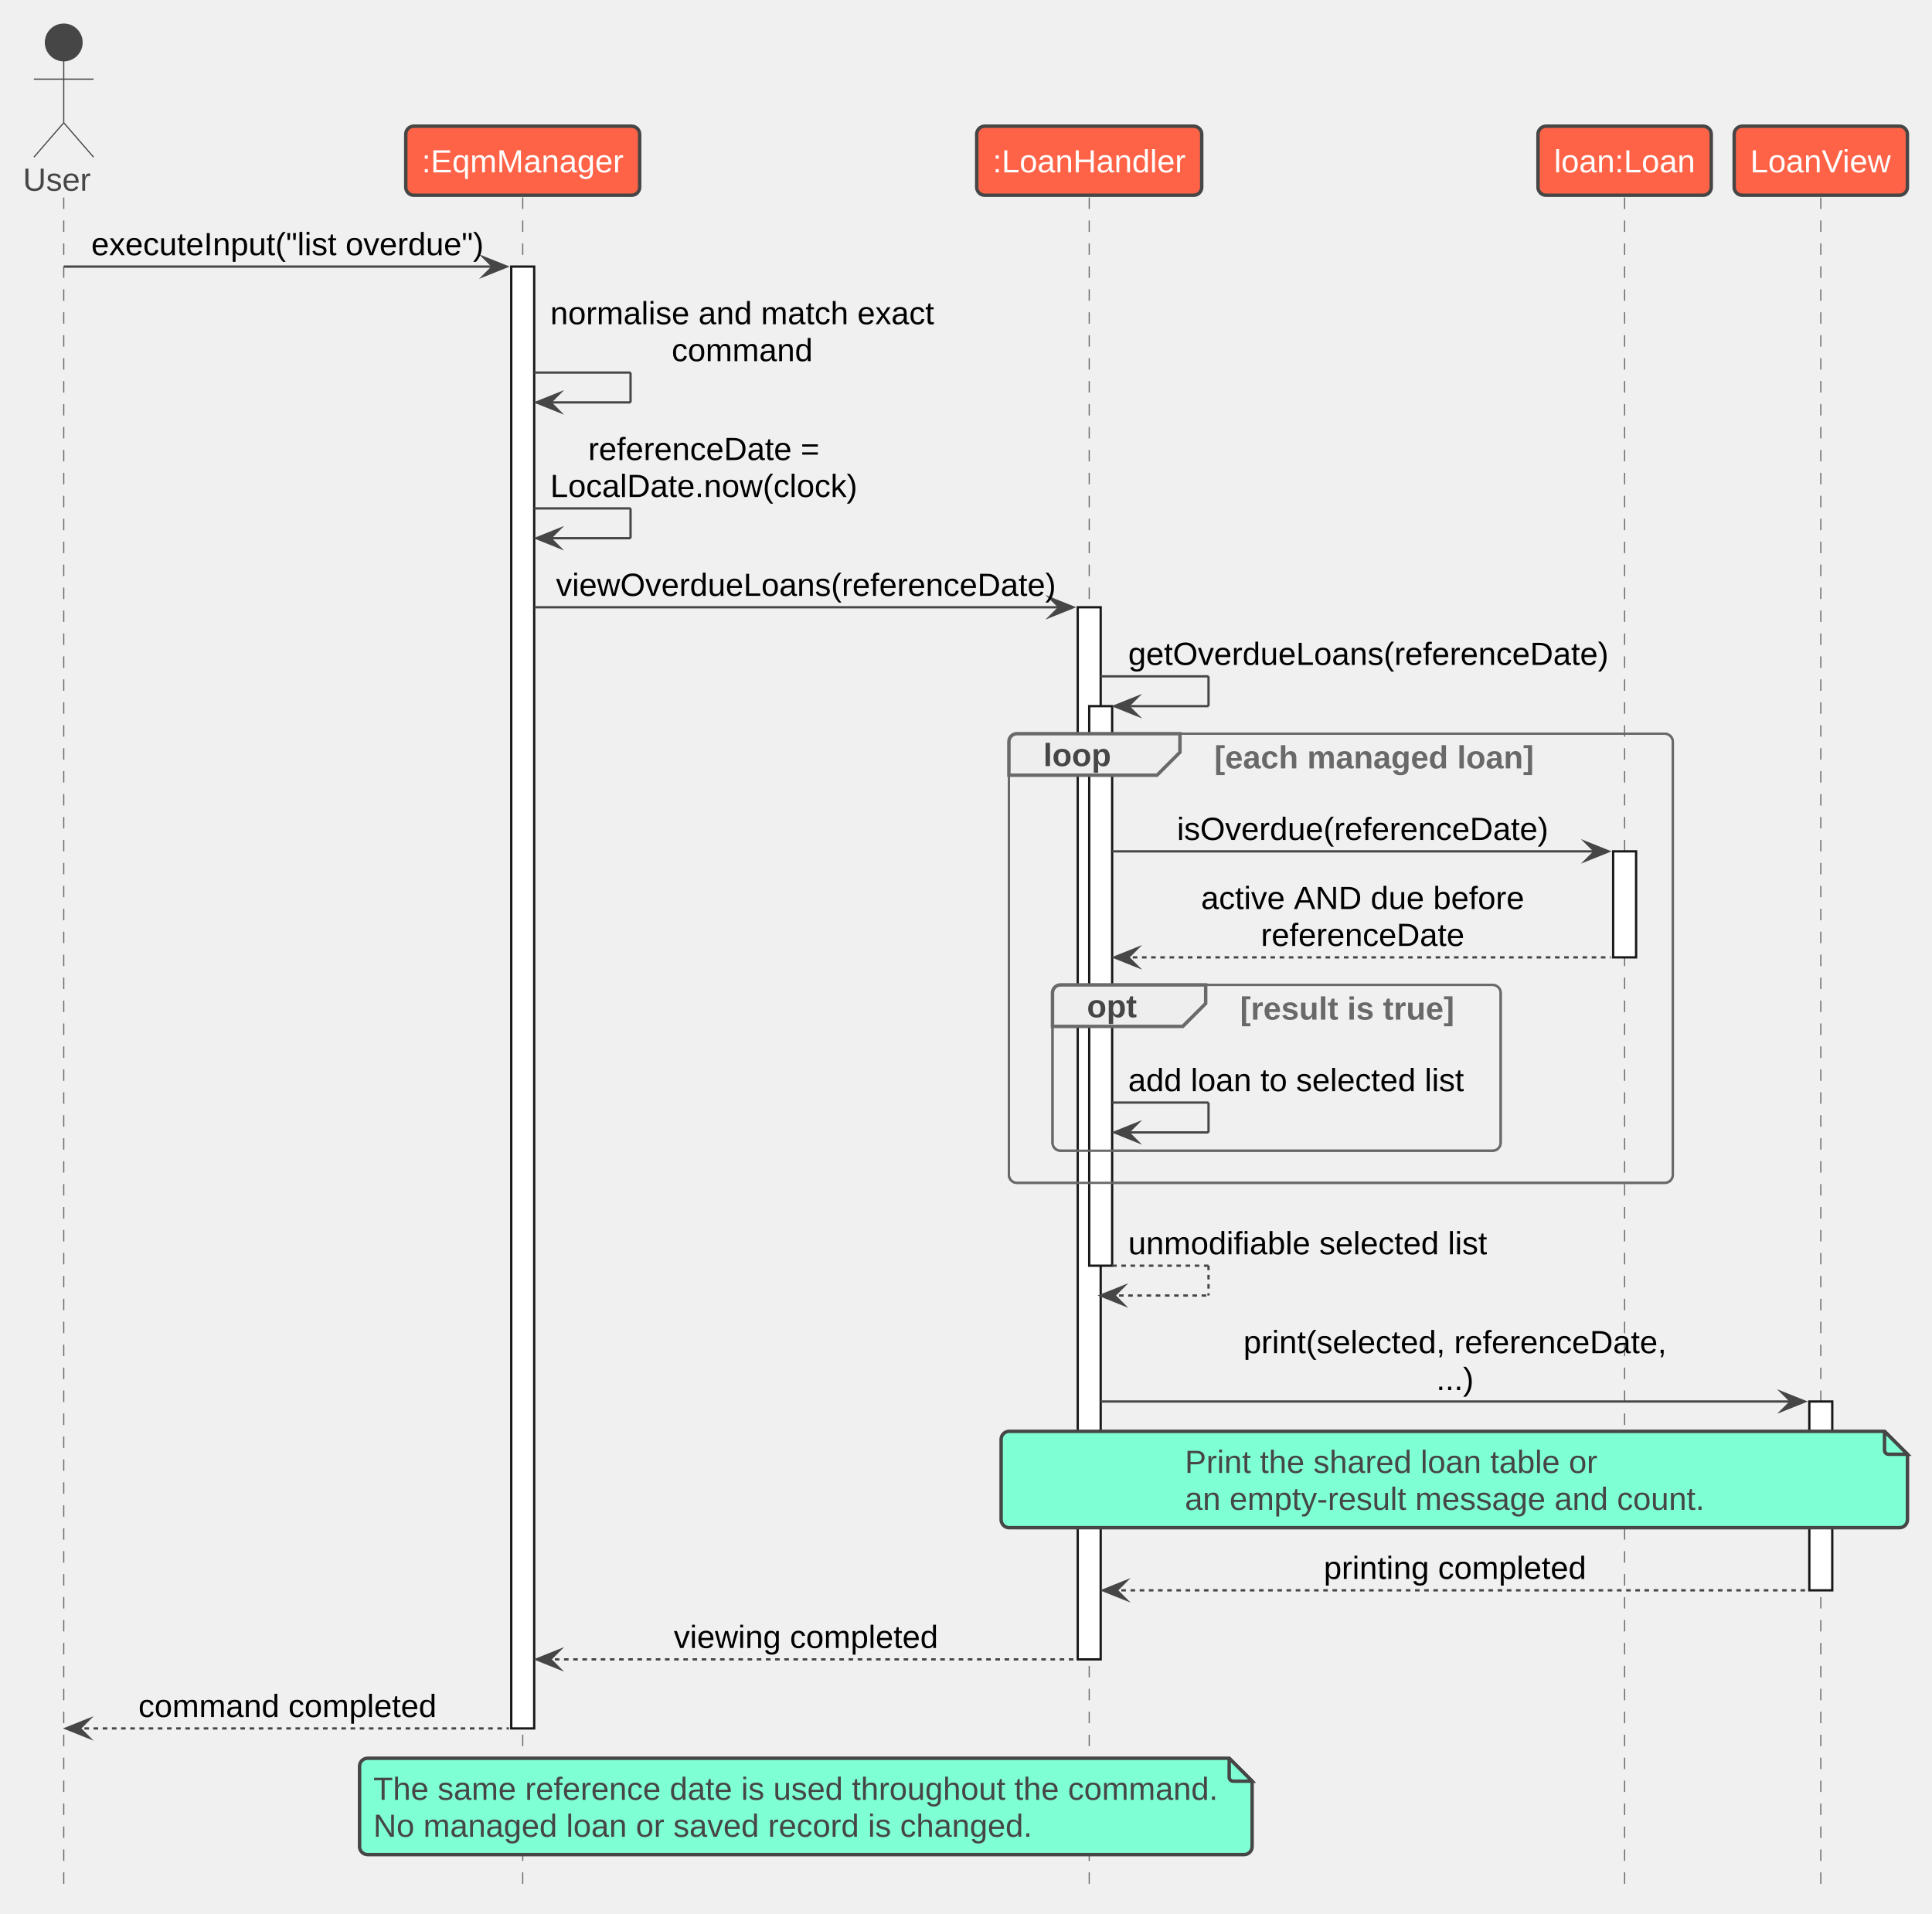
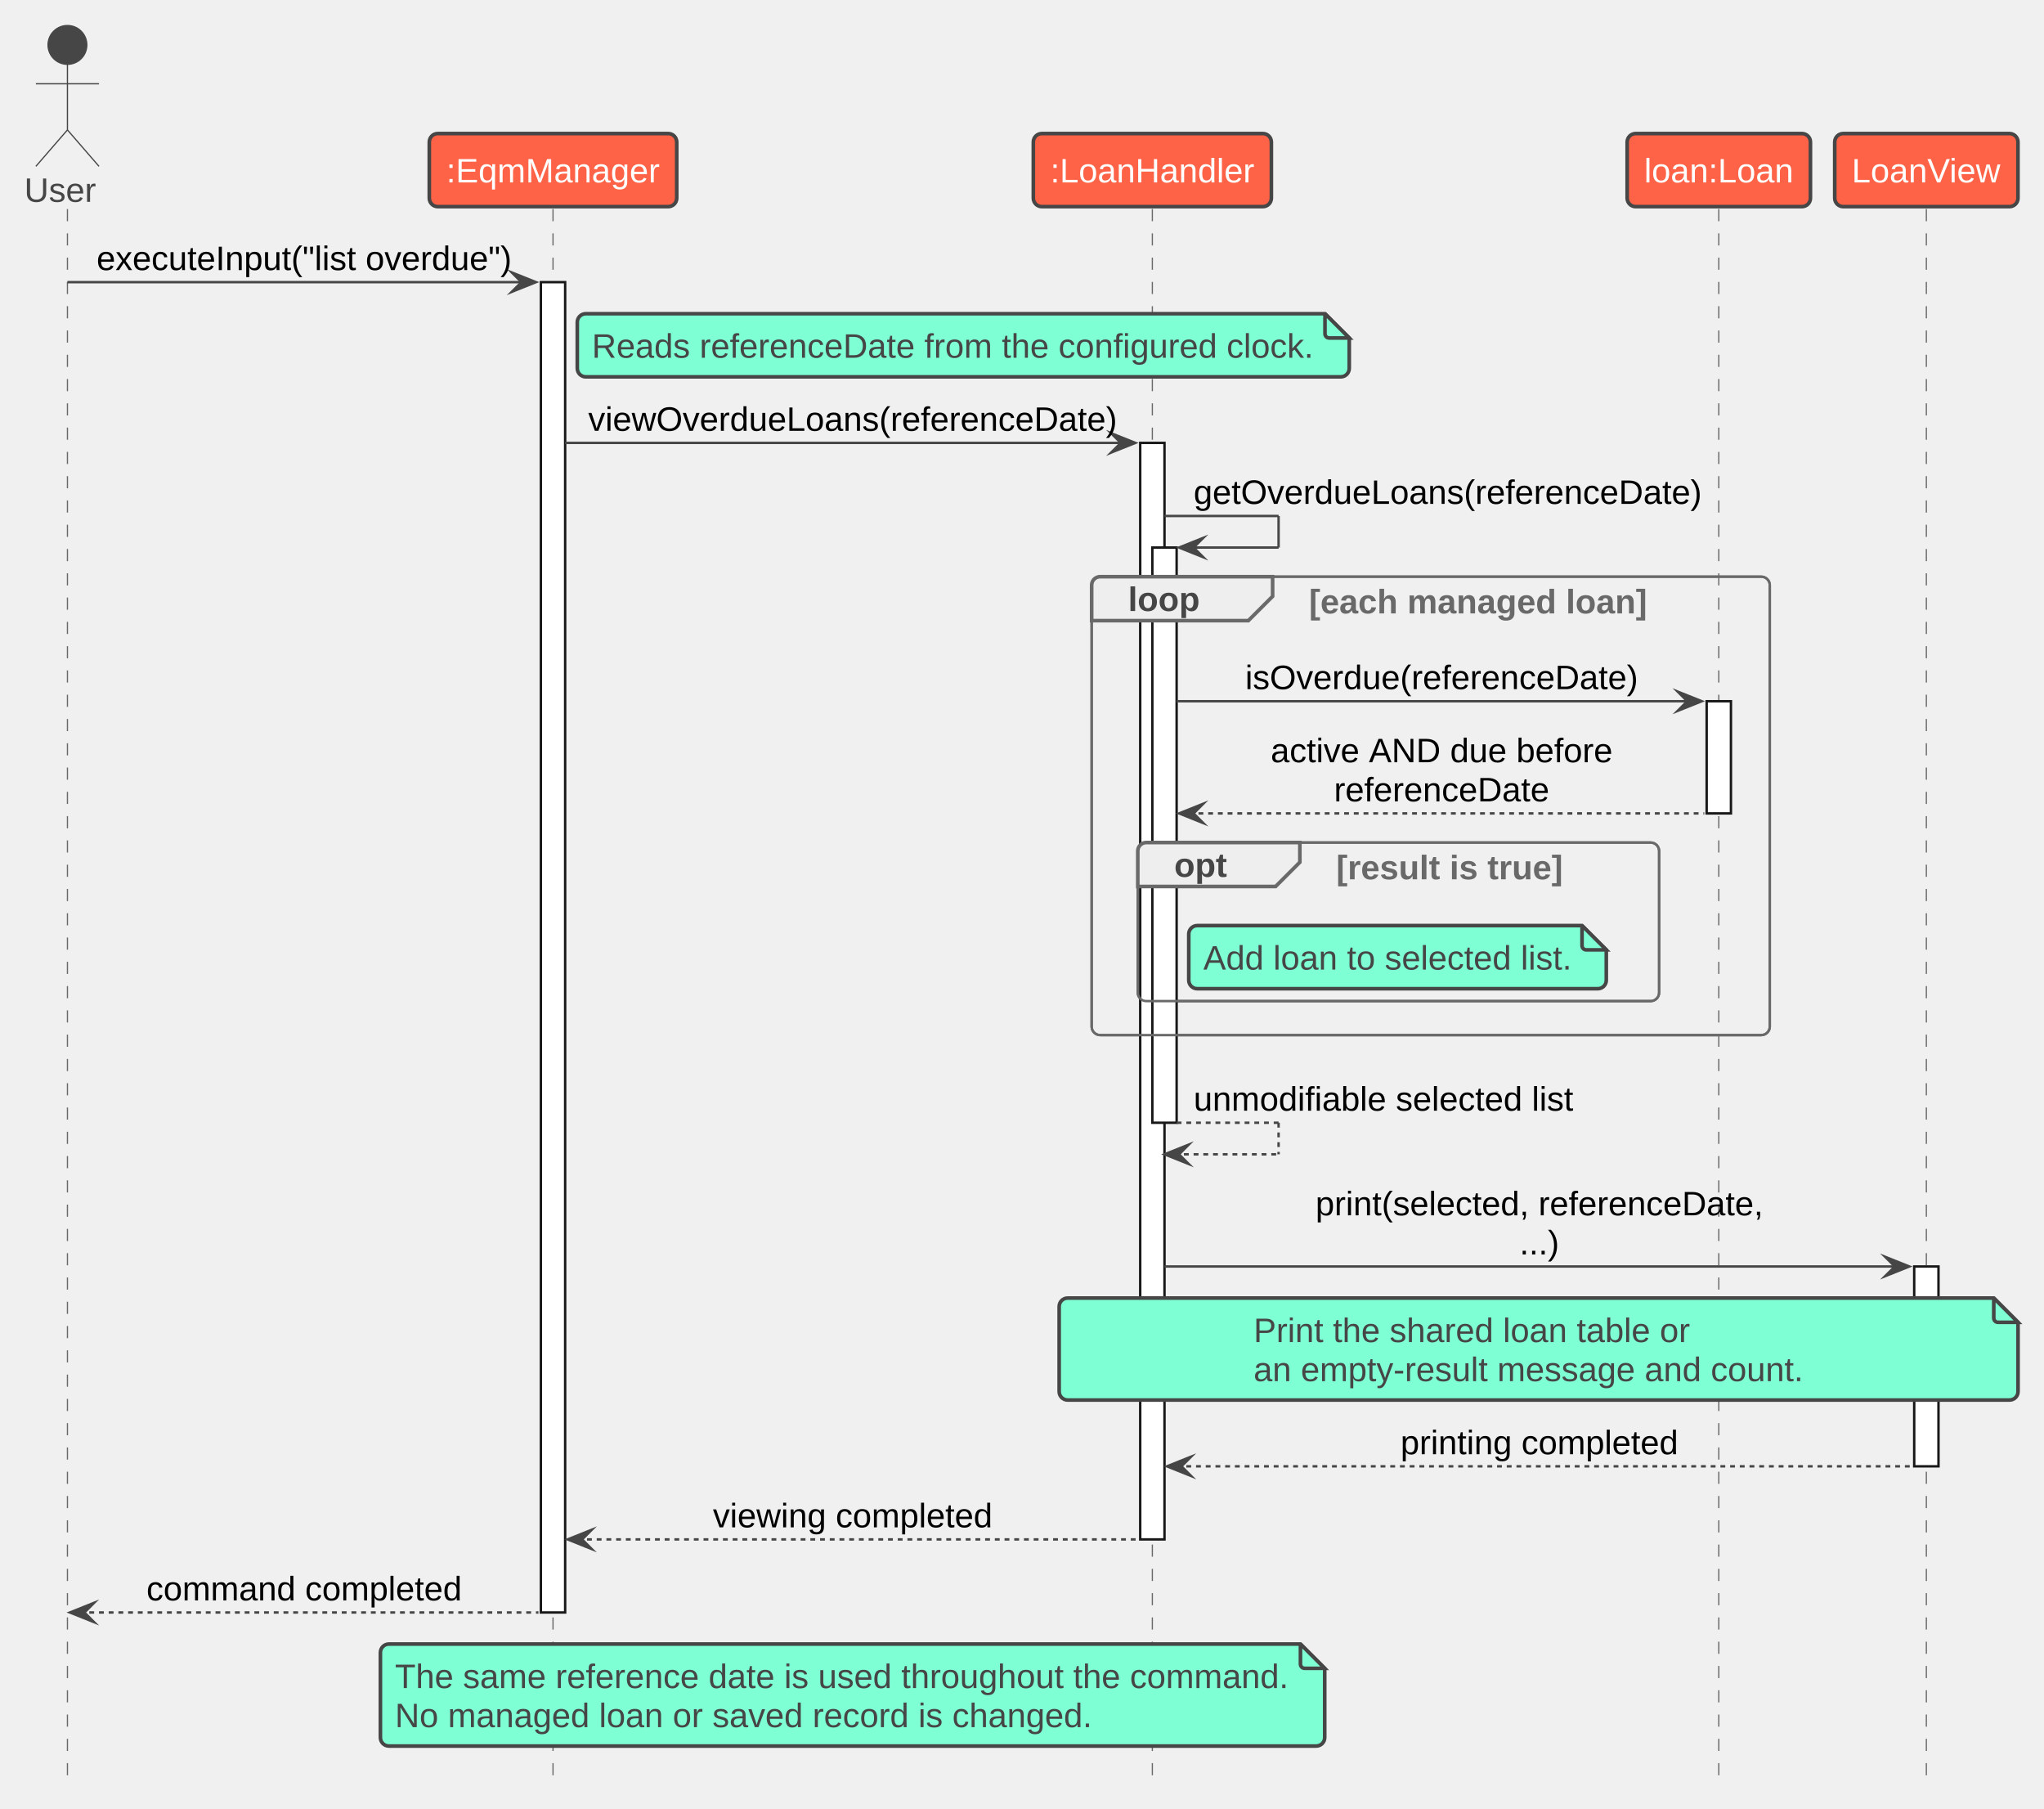
- <svg xmlns="http://www.w3.org/2000/svg" version="1.1" data-diagram-type="SEQUENCE" style="width:842px;height:834px;background:#FFFFFF;" width="842px" height="834px" viewBox="0 0 842 834" zoomAndPan="magnify" preserveAspectRatio="none" contentStyleType="text/css">
+ <svg xmlns="http://www.w3.org/2000/svg" version="1.1" data-diagram-type="SEQUENCE" style="width:842px;height:745px;background:#FFFFFF;" width="842px" height="745px" viewBox="0 0 842 745" zoomAndPan="magnify" preserveAspectRatio="none" contentStyleType="text/css">
  <defs />
  <g font-family="sans-serif" lengthAdjust="spacing">
-     <rect x="439.696" y="319.789" width="289.344" height="195.789" fill="none" style="stroke:#696969;stroke-width:1;" rx="3.5" ry="3.5" />
-     <rect x="458.696" y="429.282" width="195.316" height="72.296" fill="none" style="stroke:#696969;stroke-width:1;" rx="3.5" ry="3.5" />
+     <rect x="449.696" y="237.493" width="279.344" height="188.789" fill="none" style="stroke:#696969;stroke-width:1;" rx="3.5" ry="3.5" />
+     <rect x="468.696" y="346.986" width="214.758" height="65.296" fill="none" style="stroke:#696969;stroke-width:1;" rx="3.5" ry="3.5" />
    <g class="participant-lifeline" data-qualified-name="User" data-entity-uid="part1" id="part1-lifeline" data-source-line="6">
      <g>
-         <rect x="24.279" y="86.099" width="8" height="737.466" fill="#000" fill-opacity="0" />
-         <line x1="27.779" y1="86.099" x2="27.779" y2="823.564" style="stroke:#696969;stroke-width:0.5;stroke-dasharray:5,5;" />
+         <rect x="24.279" y="86.099" width="8" height="648.17" fill="#000" fill-opacity="0" />
+         <line x1="27.779" y1="86.099" x2="27.779" y2="734.269" style="stroke:#696969;stroke-width:0.5;stroke-dasharray:5,5;" />
      </g>
    </g>
    <g class="participant-lifeline" data-qualified-name="Manager" data-entity-uid="part2" id="part2-lifeline" data-source-line="7">
      <g>
-         <rect x="224.308" y="86.099" width="8" height="737.466" fill="#000" fill-opacity="0" />
-         <line x1="227.808" y1="86.099" x2="227.808" y2="823.564" style="stroke:#696969;stroke-width:0.5;stroke-dasharray:5,5;" />
+         <rect x="224.308" y="86.099" width="8" height="648.17" fill="#000" fill-opacity="0" />
+         <line x1="227.808" y1="86.099" x2="227.808" y2="734.269" style="stroke:#696969;stroke-width:0.5;stroke-dasharray:5,5;" />
      </g>
    </g>
    <g>
-       <rect x="222.808" y="116.197" width="10" height="637.17" fill="#FFF" style="stroke:#181818;stroke-width:1;" />
+       <rect x="222.808" y="116.197" width="10" height="547.874" fill="#FFF" style="stroke:#181818;stroke-width:1;" />
    </g>
    <g class="participant-lifeline" data-qualified-name="Handler" data-entity-uid="part3" id="part3-lifeline" data-source-line="8">
      <g>
-         <rect x="471.196" y="86.099" width="8" height="737.466" fill="#000" fill-opacity="0" />
-         <line x1="474.696" y1="86.099" x2="474.696" y2="823.564" style="stroke:#696969;stroke-width:0.5;stroke-dasharray:5,5;" />
+         <rect x="471.196" y="86.099" width="8" height="648.17" fill="#000" fill-opacity="0" />
+         <line x1="474.696" y1="86.099" x2="474.696" y2="734.269" style="stroke:#696969;stroke-width:0.5;stroke-dasharray:5,5;" />
      </g>
    </g>
    <g>
-       <rect x="469.696" y="264.69" width="10" height="458.578" fill="#FFF" style="stroke:#181818;stroke-width:1;" />
+       <rect x="469.696" y="182.395" width="10" height="451.578" fill="#FFF" style="stroke:#181818;stroke-width:1;" />
    </g>
    <g>
-       <rect x="474.696" y="307.789" width="10" height="243.888" fill="#FFF" style="stroke:#181818;stroke-width:1;" />
+       <rect x="474.696" y="225.493" width="10" height="236.888" fill="#FFF" style="stroke:#181818;stroke-width:1;" />
    </g>
    <g class="participant-lifeline" data-qualified-name="Loan" data-entity-uid="part4" id="part4-lifeline" data-source-line="9">
      <g>
-         <rect x="704.54" y="86.099" width="8" height="737.466" fill="#000" fill-opacity="0" />
-         <line x1="708.04" y1="86.099" x2="708.04" y2="823.564" style="stroke:#696969;stroke-width:0.5;stroke-dasharray:5,5;" />
+         <rect x="704.54" y="86.099" width="8" height="648.17" fill="#000" fill-opacity="0" />
+         <line x1="708.04" y1="86.099" x2="708.04" y2="734.269" style="stroke:#696969;stroke-width:0.5;stroke-dasharray:5,5;" />
      </g>
    </g>
    <g>
-       <rect x="703.04" y="371.085" width="10" height="46.197" fill="#FFF" style="stroke:#181818;stroke-width:1;" />
+       <rect x="703.04" y="288.789" width="10" height="46.197" fill="#FFF" style="stroke:#181818;stroke-width:1;" />
    </g>
    <g class="participant-lifeline" data-qualified-name="View" data-entity-uid="part5" id="part5-lifeline" data-source-line="10">
      <g>
-         <rect x="790.036" y="86.099" width="8" height="737.466" fill="#000" fill-opacity="0" />
-         <line x1="793.536" y1="86.099" x2="793.536" y2="823.564" style="stroke:#696969;stroke-width:0.5;stroke-dasharray:5,5;" />
+         <rect x="790.036" y="86.099" width="8" height="648.17" fill="#000" fill-opacity="0" />
+         <line x1="793.536" y1="86.099" x2="793.536" y2="734.269" style="stroke:#696969;stroke-width:0.5;stroke-dasharray:5,5;" />
      </g>
    </g>
    <g>
-       <rect x="788.536" y="610.874" width="10" height="82.296" fill="#FFF" style="stroke:#181818;stroke-width:1;" />
+       <rect x="788.536" y="521.578" width="10" height="82.296" fill="#FFF" style="stroke:#181818;stroke-width:1;" />
    </g>
    <g class="participant participant-head" data-qualified-name="User" data-entity-uid="part1" id="part1-head" data-source-line="6">
      <text x="10" y="83.132" fill="#454645" font-size="14" textLength="29.559" font-family="Arial">User</text>
      <ellipse cx="27.779" cy="18.5" rx="8" ry="8" fill="#454645" style="stroke:#454645;stroke-width:0.5;" />
      <path d="M27.779,26.5 L27.779,53.5 M14.779,34.5 L40.779,34.5 M27.779,53.5 L14.779,68.5 M27.779,53.5 L40.779,68.5" style="stroke:#454645;stroke-width:0.5;" fill="none" />
    </g>
    <g class="participant participant-head" data-qualified-name="Manager" data-entity-uid="part2" id="part2-head" data-source-line="7">
      <rect x="176.842" y="55" width="101.931" height="30.099" fill="#FF6347" style="stroke:#454645;stroke-width:1.5;" rx="3.5" ry="3.5" />
      <text x="183.842" y="75.132" fill="#FFF" font-size="14" textLength="87.931" font-family="Arial">:EqmManager</text>
    </g>
    <g class="participant participant-head" data-qualified-name="Handler" data-entity-uid="part3" id="part3-head" data-source-line="8">
      <rect x="425.666" y="55" width="98.062" height="30.099" fill="#FF6347" style="stroke:#454645;stroke-width:1.5;" rx="3.5" ry="3.5" />
      <text x="432.666" y="75.132" fill="#FFF" font-size="14" textLength="84.062" font-family="Arial">:LoanHandler</text>
    </g>
    <g class="participant participant-head" data-qualified-name="Loan" data-entity-uid="part4" id="part4-head" data-source-line="9">
      <rect x="670.289" y="55" width="75.503" height="30.099" fill="#FF6347" style="stroke:#454645;stroke-width:1.5;" rx="3.5" ry="3.5" />
      <text x="677.289" y="75.132" fill="#FFF" font-size="14" textLength="61.503" font-family="Arial">loan:Loan</text>
    </g>
    <g class="participant participant-head" data-qualified-name="View" data-entity-uid="part5" id="part5-head" data-source-line="10">
      <rect x="755.792" y="55" width="75.489" height="30.099" fill="#FF6347" style="stroke:#454645;stroke-width:1.5;" rx="3.5" ry="3.5" />
      <text x="762.792" y="75.132" fill="#FFF" font-size="14" textLength="61.489" font-family="Arial">LoanView</text>
    </g>
    <g class="message" data-entity-1="part1" data-entity-2="part2" id="msg1" data-source-line="12">
      <polygon points="210.808,112.197,220.808,116.197,210.808,120.197,214.808,116.197" fill="#454645" style="stroke:#454645;stroke-width:1;stroke-linejoin:miter;stroke-miterlimit:10;" />
      <line x1="27.779" y1="116.197" x2="216.808" y2="116.197" style="stroke:#454645;stroke-width:1;" />
      <text x="39.779" y="111.23" fill="#000" font-size="14" textLength="106.914" font-family="Arial">executeInput("list</text>
      <text x="146.693" y="111.23" fill="#000" font-size="14" font-family="Arial"> </text>
      <text x="150.583" y="111.23" fill="#000" font-size="14" textLength="60.225" font-family="Arial">overdue")</text>
    </g>
-     <g class="message" data-entity-1="part2" data-entity-2="part2" id="msg2" data-source-line="14">
-       <line x1="232.808" y1="162.395" x2="274.808" y2="162.395" style="stroke:#454645;stroke-width:1;" />
-       <line x1="274.808" y1="162.395" x2="274.808" y2="175.395" style="stroke:#454645;stroke-width:1;" />
-       <line x1="233.808" y1="175.395" x2="274.808" y2="175.395" style="stroke:#454645;stroke-width:1;" />
-       <polygon points="243.808,171.395,233.808,175.395,243.808,179.395,239.808,175.395" fill="#454645" style="stroke:#454645;stroke-width:1;stroke-linejoin:miter;stroke-miterlimit:10;" />
-       <text x="239.808" y="141.329" fill="#000" font-size="14" textLength="60.689" font-family="Arial">normalise</text>
-       <text x="300.497" y="141.329" fill="#000" font-size="14" font-family="Arial"> </text>
-       <text x="304.387" y="141.329" fill="#000" font-size="14" textLength="23.358" font-family="Arial">and</text>
-       <text x="327.745" y="141.329" fill="#000" font-size="14" font-family="Arial"> </text>
-       <text x="331.635" y="141.329" fill="#000" font-size="14" textLength="38.124" font-family="Arial">match</text>
-       <text x="369.759" y="141.329" fill="#000" font-size="14" font-family="Arial"> </text>
-       <text x="373.648" y="141.329" fill="#000" font-size="14" textLength="33.462" font-family="Arial">exact</text>
-       <text x="292.725" y="157.428" fill="#000" font-size="14" textLength="61.469" font-family="Arial">command</text>
+     <path d="M237.808,132.697 L237.808,151.697 A3.5,3.5 0 0 0 241.308,155.197 L552.308,155.197 A3.5,3.5 0 0 0 555.808,151.697 L555.808,139.197 L545.808,129.197 L241.308,129.197 A3.5,3.5 0 0 0 237.808,132.697" style="stroke:#454645;stroke-width:1.5;" fill="#7FFFD4" />
+     <path d="M545.808,129.197 L545.808,137.447 A1.75,1.75 0 0 0 547.558,139.197 L555.808,139.197 L545.808,129.197" style="stroke:#454645;stroke-width:1.5;" fill="#7FFFD4" />
+     <text x="243.808" y="147.329" fill="#454645" font-size="14" textLength="297.261" font-family="Arial">Reads referenceDate from the configured clock.</text>
+     <g class="message" data-entity-1="part2" data-entity-2="part3" id="msg2" data-source-line="15">
+       <polygon points="457.696,178.395,467.696,182.395,457.696,186.395,461.696,182.395" fill="#454645" style="stroke:#454645;stroke-width:1;stroke-linejoin:miter;stroke-miterlimit:10;" />
+       <line x1="232.808" y1="182.395" x2="463.696" y2="182.395" style="stroke:#454645;stroke-width:1;" />
+       <text x="242.308" y="177.428" fill="#000" font-size="14" textLength="217.889" font-family="Arial">viewOverdueLoans(referenceDate)</text>
    </g>
-     <g class="message" data-entity-1="part2" data-entity-2="part2" id="msg3" data-source-line="15">
-       <line x1="232.808" y1="221.592" x2="274.808" y2="221.592" style="stroke:#454645;stroke-width:1;" />
-       <line x1="274.808" y1="221.592" x2="274.808" y2="234.592" style="stroke:#454645;stroke-width:1;" />
-       <line x1="233.808" y1="234.592" x2="274.808" y2="234.592" style="stroke:#454645;stroke-width:1;" />
-       <polygon points="243.808,230.592,233.808,234.592,243.808,238.592,239.808,234.592" fill="#454645" style="stroke:#454645;stroke-width:1;stroke-linejoin:miter;stroke-miterlimit:10;" />
-       <text x="256.333" y="200.526" fill="#000" font-size="14" textLength="88.717" font-family="Arial">referenceDate</text>
-       <text x="345.05" y="200.526" fill="#000" font-size="14" font-family="Arial"> </text>
-       <text x="348.94" y="200.526" fill="#000" font-size="14" font-family="Arial">=</text>
-       <text x="239.808" y="216.625" fill="#000" font-size="14" textLength="133.834" font-family="Arial">LocalDate.now(clock)</text>
+     <g class="message" data-entity-1="part3" data-entity-2="part3" id="msg3" data-source-line="18">
+       <line x1="479.696" y1="212.493" x2="526.696" y2="212.493" style="stroke:#454645;stroke-width:1;" />
+       <line x1="526.696" y1="212.493" x2="526.696" y2="225.493" style="stroke:#454645;stroke-width:1;" />
+       <line x1="485.696" y1="225.493" x2="526.696" y2="225.493" style="stroke:#454645;stroke-width:1;" />
+       <polygon points="495.696,221.493,485.696,225.493,495.696,229.493,491.696,225.493" fill="#454645" style="stroke:#454645;stroke-width:1;stroke-linejoin:miter;stroke-miterlimit:10;" />
+       <text x="491.696" y="207.526" fill="#000" font-size="14" textLength="209.344" font-family="Arial">getOverdueLoans(referenceDate)</text>
    </g>
-     <g class="message" data-entity-1="part2" data-entity-2="part3" id="msg4" data-source-line="16">
-       <polygon points="457.696,260.69,467.696,264.69,457.696,268.69,461.696,264.69" fill="#454645" style="stroke:#454645;stroke-width:1;stroke-linejoin:miter;stroke-miterlimit:10;" />
-       <line x1="232.808" y1="264.69" x2="463.696" y2="264.69" style="stroke:#454645;stroke-width:1;" />
-       <text x="242.308" y="259.724" fill="#000" font-size="14" textLength="217.889" font-family="Arial">viewOverdueLoans(referenceDate)</text>
+     <path d="M453.196,237.493 L524.241,237.493 L524.241,245.592 L514.241,255.592 L449.696,255.592 L449.696,240.993 A3.5,3.5 0 0 1 453.196,237.493" style="stroke:#696969;stroke-width:1.5;" fill="#EEE" />
+     <rect x="449.696" y="237.493" width="279.344" height="188.789" fill="none" style="stroke:#696969;stroke-width:1;" rx="3.5" ry="3.5" />
+     <text x="464.696" y="251.625" fill="#454645" font-size="14" textLength="29.545" font-weight="700" font-family="Arial">loop</text>
+     <text x="539.241" y="252.625" fill="#696969" font-size="14" textLength="139.255" font-weight="700" font-family="Arial">[each managed loan]</text>
+     <g class="message" data-entity-1="part3" data-entity-2="part4" id="msg4" data-source-line="21">
+       <polygon points="691.04,284.789,701.04,288.789,691.04,292.789,695.04,288.789" fill="#454645" style="stroke:#454645;stroke-width:1;stroke-linejoin:miter;stroke-miterlimit:10;" />
+       <line x1="484.696" y1="288.789" x2="697.04" y2="288.789" style="stroke:#454645;stroke-width:1;" />
+       <text x="512.944" y="283.822" fill="#000" font-size="14" textLength="161.848" font-family="Arial">isOverdue(referenceDate)</text>
    </g>
-     <g class="message" data-entity-1="part3" data-entity-2="part3" id="msg5" data-source-line="19">
-       <line x1="479.696" y1="294.789" x2="526.696" y2="294.789" style="stroke:#454645;stroke-width:1;" />
-       <line x1="526.696" y1="294.789" x2="526.696" y2="307.789" style="stroke:#454645;stroke-width:1;" />
-       <line x1="485.696" y1="307.789" x2="526.696" y2="307.789" style="stroke:#454645;stroke-width:1;" />
-       <polygon points="495.696,303.789,485.696,307.789,495.696,311.789,491.696,307.789" fill="#454645" style="stroke:#454645;stroke-width:1;stroke-linejoin:miter;stroke-miterlimit:10;" />
-       <text x="491.696" y="289.822" fill="#000" font-size="14" textLength="209.344" font-family="Arial">getOverdueLoans(referenceDate)</text>
+     <g class="message" data-entity-1="part4" data-entity-2="part3" id="msg5" data-source-line="23">
+       <polygon points="495.696,330.986,485.696,334.986,495.696,338.986,491.696,334.986" fill="#454645" style="stroke:#454645;stroke-width:1;stroke-linejoin:miter;stroke-miterlimit:10;" />
+       <line x1="489.696" y1="334.986" x2="702.04" y2="334.986" style="stroke:#454645;stroke-width:1;stroke-dasharray:2,2;" />
+       <text x="523.441" y="313.921" fill="#000" font-size="14" textLength="36.572" font-family="Arial">active</text>
+       <text x="560.013" y="313.921" fill="#000" font-size="14" font-family="Arial"> </text>
+       <text x="563.903" y="313.921" fill="#000" font-size="14" textLength="29.559" font-family="Arial">AND</text>
+       <text x="593.461" y="313.921" fill="#000" font-size="14" font-family="Arial"> </text>
+       <text x="597.351" y="313.921" fill="#000" font-size="14" textLength="23.358" font-family="Arial">due</text>
+       <text x="620.709" y="313.921" fill="#000" font-size="14" font-family="Arial"> </text>
+       <text x="624.599" y="313.921" fill="#000" font-size="14" textLength="39.696" font-family="Arial">before</text>
+       <text x="549.51" y="330.02" fill="#000" font-size="14" textLength="88.717" font-family="Arial">referenceDate</text>
    </g>
-     <path d="M443.196,319.789 L514.241,319.789 L514.241,327.888 L504.241,337.888 L439.696,337.888 L439.696,323.289 A3.5,3.5 0 0 1 443.196,319.789" style="stroke:#696969;stroke-width:1.5;" fill="#EEE" />
-     <rect x="439.696" y="319.789" width="289.344" height="195.789" fill="none" style="stroke:#696969;stroke-width:1;" rx="3.5" ry="3.5" />
-     <text x="454.696" y="333.921" fill="#454645" font-size="14" textLength="29.545" font-weight="700" font-family="Arial">loop</text>
-     <text x="529.241" y="334.921" fill="#696969" font-size="14" textLength="139.255" font-weight="700" font-family="Arial">[each managed loan]</text>
-     <g class="message" data-entity-1="part3" data-entity-2="part4" id="msg6" data-source-line="22">
-       <polygon points="691.04,367.085,701.04,371.085,691.04,375.085,695.04,371.085" fill="#454645" style="stroke:#454645;stroke-width:1;stroke-linejoin:miter;stroke-miterlimit:10;" />
-       <line x1="484.696" y1="371.085" x2="697.04" y2="371.085" style="stroke:#454645;stroke-width:1;" />
-       <text x="512.944" y="366.118" fill="#000" font-size="14" textLength="161.848" font-family="Arial">isOverdue(referenceDate)</text>
+     <path d="M472.196,346.986 L535.462,346.986 L535.462,355.085 L525.462,365.085 L468.696,365.085 L468.696,350.486 A3.5,3.5 0 0 1 472.196,346.986" style="stroke:#696969;stroke-width:1.5;" fill="#EEE" />
+     <rect x="468.696" y="346.986" width="214.758" height="65.296" fill="none" style="stroke:#696969;stroke-width:1;" rx="3.5" ry="3.5" />
+     <text x="483.696" y="361.118" fill="#454645" font-size="14" textLength="21.766" font-weight="700" font-family="Arial">opt</text>
+     <text x="550.462" y="362.118" fill="#696969" font-size="14" textLength="93.352" font-weight="700" font-family="Arial">[result is true]</text>
+     <path d="M489.696,384.684 L489.696,403.684 A3.5,3.5 0 0 0 493.196,407.184 L658.196,407.184 A3.5,3.5 0 0 0 661.696,403.684 L661.696,391.184 L651.696,381.184 L493.196,381.184 A3.5,3.5 0 0 0 489.696,384.684" style="stroke:#454645;stroke-width:1.5;" fill="#7FFFD4" />
+     <path d="M651.696,381.184 L651.696,389.434 A1.75,1.75 0 0 0 653.446,391.184 L661.696,391.184 L651.696,381.184" style="stroke:#454645;stroke-width:1.5;" fill="#7FFFD4" />
+     <text x="495.696" y="399.315" fill="#454645" font-size="14" textLength="151.758" font-family="Arial">Add loan to selected list.</text>
+     <g class="message" data-entity-1="part3" data-entity-2="part3" id="msg6" data-source-line="29">
+       <line x1="484.696" y1="462.381" x2="526.696" y2="462.381" style="stroke:#454645;stroke-width:1;stroke-dasharray:2,2;" />
+       <line x1="526.696" y1="462.381" x2="526.696" y2="475.381" style="stroke:#454645;stroke-width:1;stroke-dasharray:2,2;" />
+       <line x1="479.696" y1="475.381" x2="526.696" y2="475.381" style="stroke:#454645;stroke-width:1;stroke-dasharray:2,2;" />
+       <polygon points="489.696,471.381,479.696,475.381,489.696,479.381,485.696,475.381" fill="#454645" style="stroke:#454645;stroke-width:1;stroke-linejoin:miter;stroke-miterlimit:10;" />
+       <text x="491.696" y="457.414" fill="#000" font-size="14" textLength="79.386" font-family="Arial">unmodifiable</text>
+       <text x="571.082" y="457.414" fill="#000" font-size="14" font-family="Arial"> </text>
+       <text x="574.972" y="457.414" fill="#000" font-size="14" textLength="52.145" font-family="Arial">selected</text>
+       <text x="627.116" y="457.414" fill="#000" font-size="14" font-family="Arial"> </text>
+       <text x="631.006" y="457.414" fill="#000" font-size="14" textLength="17.11" font-family="Arial">list</text>
    </g>
-     <g class="message" data-entity-1="part4" data-entity-2="part3" id="msg7" data-source-line="24">
-       <polygon points="495.696,413.282,485.696,417.282,495.696,421.282,491.696,417.282" fill="#454645" style="stroke:#454645;stroke-width:1;stroke-linejoin:miter;stroke-miterlimit:10;" />
-       <line x1="489.696" y1="417.282" x2="702.04" y2="417.282" style="stroke:#454645;stroke-width:1;stroke-dasharray:2,2;" />
-       <text x="523.441" y="396.217" fill="#000" font-size="14" textLength="36.572" font-family="Arial">active</text>
-       <text x="560.013" y="396.217" fill="#000" font-size="14" font-family="Arial"> </text>
-       <text x="563.903" y="396.217" fill="#000" font-size="14" textLength="29.559" font-family="Arial">AND</text>
-       <text x="593.461" y="396.217" fill="#000" font-size="14" font-family="Arial"> </text>
-       <text x="597.351" y="396.217" fill="#000" font-size="14" textLength="23.358" font-family="Arial">due</text>
-       <text x="620.709" y="396.217" fill="#000" font-size="14" font-family="Arial"> </text>
-       <text x="624.599" y="396.217" fill="#000" font-size="14" textLength="39.696" font-family="Arial">before</text>
-       <text x="549.51" y="412.315" fill="#000" font-size="14" textLength="88.717" font-family="Arial">referenceDate</text>
+     <g class="message" data-entity-1="part3" data-entity-2="part5" id="msg7" data-source-line="32">
+       <polygon points="776.536,517.578,786.536,521.578,776.536,525.578,780.536,521.578" fill="#454645" style="stroke:#454645;stroke-width:1;stroke-linejoin:miter;stroke-miterlimit:10;" />
+       <line x1="479.696" y1="521.578" x2="782.536" y2="521.578" style="stroke:#454645;stroke-width:1;" />
+       <text x="541.903" y="500.513" fill="#000" font-size="14" textLength="87.931" font-family="Arial">print(selected,</text>
+       <text x="629.833" y="500.513" fill="#000" font-size="14" font-family="Arial"> </text>
+       <text x="633.723" y="500.513" fill="#000" font-size="14" textLength="92.606" font-family="Arial">referenceDate,</text>
+       <text x="625.951" y="516.611" fill="#000" font-size="14" textLength="16.331" font-family="Arial">...)</text>
    </g>
-     <path d="M462.196,429.282 L525.462,429.282 L525.462,437.381 L515.462,447.381 L458.696,447.381 L458.696,432.782 A3.5,3.5 0 0 1 462.196,429.282" style="stroke:#696969;stroke-width:1.5;" fill="#EEE" />
-     <rect x="458.696" y="429.282" width="195.316" height="72.296" fill="none" style="stroke:#696969;stroke-width:1;" rx="3.5" ry="3.5" />
-     <text x="473.696" y="443.414" fill="#454645" font-size="14" textLength="21.766" font-weight="700" font-family="Arial">opt</text>
-     <text x="540.462" y="444.414" fill="#696969" font-size="14" textLength="93.352" font-weight="700" font-family="Arial">[result is true]</text>
-     <g class="message" data-entity-1="part3" data-entity-2="part3" id="msg8" data-source-line="27">
-       <line x1="484.696" y1="480.578" x2="526.696" y2="480.578" style="stroke:#454645;stroke-width:1;" />
-       <line x1="526.696" y1="480.578" x2="526.696" y2="493.578" style="stroke:#454645;stroke-width:1;" />
-       <line x1="485.696" y1="493.578" x2="526.696" y2="493.578" style="stroke:#454645;stroke-width:1;" />
-       <polygon points="495.696,489.578,485.696,493.578,495.696,497.578,491.696,493.578" fill="#454645" style="stroke:#454645;stroke-width:1;stroke-linejoin:miter;stroke-miterlimit:10;" />
-       <text x="491.696" y="475.611" fill="#000" font-size="14" textLength="23.358" font-family="Arial">add</text>
-       <text x="515.055" y="475.611" fill="#000" font-size="14" font-family="Arial"> </text>
-       <text x="518.944" y="475.611" fill="#000" font-size="14" textLength="26.469" font-family="Arial">loan</text>
-       <text x="545.413" y="475.611" fill="#000" font-size="14" font-family="Arial"> </text>
-       <text x="549.303" y="475.611" fill="#000" font-size="14" textLength="11.676" font-family="Arial">to</text>
-       <text x="560.979" y="475.611" fill="#000" font-size="14" font-family="Arial"> </text>
-       <text x="564.868" y="475.611" fill="#000" font-size="14" textLength="52.145" font-family="Arial">selected</text>
-       <text x="617.013" y="475.611" fill="#000" font-size="14" font-family="Arial"> </text>
-       <text x="620.902" y="475.611" fill="#000" font-size="14" textLength="17.11" font-family="Arial">list</text>
+     <path d="M436.309,538.078 L436.309,573.078 A3.5,3.5 0 0 0 439.809,576.578 L827.809,576.578 A3.5,3.5 0 0 0 831.309,573.078 L831.309,544.578 L821.309,534.578 L439.809,534.578 A3.5,3.5 0 0 0 436.309,538.078" style="stroke:#454645;stroke-width:1.5;" fill="#7FFFD4" />
+     <path d="M821.309,534.578 L821.309,542.828 A1.75,1.75 0 0 0 823.059,544.578 L831.309,544.578 L821.309,534.578" style="stroke:#454645;stroke-width:1.5;" fill="#7FFFD4" />
+     <text x="516.389" y="552.71" fill="#454645" font-size="14" textLength="179.778" font-family="Arial">Print the shared loan table or</text>
+     <text x="516.389" y="568.809" fill="#454645" font-size="14" textLength="226.454" font-family="Arial">an empty-result message and count.</text>
+     <g class="message" data-entity-1="part5" data-entity-2="part3" id="msg8" data-source-line="38">
+       <polygon points="490.696,599.874,480.696,603.874,490.696,607.874,486.696,603.874" fill="#454645" style="stroke:#454645;stroke-width:1;stroke-linejoin:miter;stroke-miterlimit:10;" />
+       <line x1="484.696" y1="603.874" x2="787.536" y2="603.874" style="stroke:#454645;stroke-width:1;stroke-dasharray:2,2;" />
+       <text x="576.917" y="598.907" fill="#000" font-size="14" textLength="45.917" font-family="Arial">printing</text>
+       <text x="622.833" y="598.907" fill="#000" font-size="14" font-family="Arial"> </text>
+       <text x="626.723" y="598.907" fill="#000" font-size="14" textLength="64.593" font-family="Arial">completed</text>
    </g>
-     <g class="message" data-entity-1="part3" data-entity-2="part3" id="msg9" data-source-line="30">
-       <line x1="484.696" y1="551.677" x2="526.696" y2="551.677" style="stroke:#454645;stroke-width:1;stroke-dasharray:2,2;" />
-       <line x1="526.696" y1="551.677" x2="526.696" y2="564.677" style="stroke:#454645;stroke-width:1;stroke-dasharray:2,2;" />
-       <line x1="479.696" y1="564.677" x2="526.696" y2="564.677" style="stroke:#454645;stroke-width:1;stroke-dasharray:2,2;" />
-       <polygon points="489.696,560.677,479.696,564.677,489.696,568.677,485.696,564.677" fill="#454645" style="stroke:#454645;stroke-width:1;stroke-linejoin:miter;stroke-miterlimit:10;" />
-       <text x="491.696" y="546.71" fill="#000" font-size="14" textLength="79.386" font-family="Arial">unmodifiable</text>
-       <text x="571.082" y="546.71" fill="#000" font-size="14" font-family="Arial"> </text>
-       <text x="574.972" y="546.71" fill="#000" font-size="14" textLength="52.145" font-family="Arial">selected</text>
-       <text x="627.116" y="546.71" fill="#000" font-size="14" font-family="Arial"> </text>
-       <text x="631.006" y="546.71" fill="#000" font-size="14" textLength="17.11" font-family="Arial">list</text>
+     <g class="message" data-entity-1="part3" data-entity-2="part2" id="msg9" data-source-line="40">
+       <polygon points="243.808,629.973,233.808,633.973,243.808,637.973,239.808,633.973" fill="#454645" style="stroke:#454645;stroke-width:1;stroke-linejoin:miter;stroke-miterlimit:10;" />
+       <line x1="237.808" y1="633.973" x2="468.696" y2="633.973" style="stroke:#454645;stroke-width:1;stroke-dasharray:2,2;" />
+       <text x="293.666" y="629.006" fill="#000" font-size="14" textLength="46.689" font-family="Arial">viewing</text>
+       <text x="340.355" y="629.006" fill="#000" font-size="14" font-family="Arial"> </text>
+       <text x="344.245" y="629.006" fill="#000" font-size="14" textLength="64.593" font-family="Arial">completed</text>
    </g>
-     <g class="message" data-entity-1="part3" data-entity-2="part5" id="msg10" data-source-line="33">
-       <polygon points="776.536,606.874,786.536,610.874,776.536,614.874,780.536,610.874" fill="#454645" style="stroke:#454645;stroke-width:1;stroke-linejoin:miter;stroke-miterlimit:10;" />
-       <line x1="479.696" y1="610.874" x2="782.536" y2="610.874" style="stroke:#454645;stroke-width:1;" />
-       <text x="541.903" y="589.809" fill="#000" font-size="14" textLength="87.931" font-family="Arial">print(selected,</text>
-       <text x="629.833" y="589.809" fill="#000" font-size="14" font-family="Arial"> </text>
-       <text x="633.723" y="589.809" fill="#000" font-size="14" textLength="92.606" font-family="Arial">referenceDate,</text>
-       <text x="625.951" y="605.907" fill="#000" font-size="14" textLength="16.331" font-family="Arial">...)</text>
+     <g class="message" data-entity-1="part2" data-entity-2="part1" id="msg10" data-source-line="42">
+       <polygon points="38.779,660.071,28.779,664.071,38.779,668.071,34.779,664.071" fill="#454645" style="stroke:#454645;stroke-width:1;stroke-linejoin:miter;stroke-miterlimit:10;" />
+       <line x1="32.779" y1="664.071" x2="221.808" y2="664.071" style="stroke:#454645;stroke-width:1;stroke-dasharray:2,2;" />
+       <text x="60.318" y="659.104" fill="#000" font-size="14" textLength="61.469" font-family="Arial">command</text>
+       <text x="121.787" y="659.104" fill="#000" font-size="14" font-family="Arial"> </text>
+       <text x="125.676" y="659.104" fill="#000" font-size="14" textLength="64.593" font-family="Arial">completed</text>
    </g>
-     <path d="M436.309,627.374 L436.309,662.374 A3.5,3.5 0 0 0 439.809,665.874 L827.809,665.874 A3.5,3.5 0 0 0 831.309,662.374 L831.309,633.874 L821.309,623.874 L439.809,623.874 A3.5,3.5 0 0 0 436.309,627.374" style="stroke:#454645;stroke-width:1.5;" fill="#7FFFD4" />
-     <path d="M821.309,623.874 L821.309,632.124 A1.75,1.75 0 0 0 823.059,633.874 L831.309,633.874 L821.309,623.874" style="stroke:#454645;stroke-width:1.5;" fill="#7FFFD4" />
-     <text x="516.389" y="642.006" fill="#454645" font-size="14" textLength="179.778" font-family="Arial">Print the shared loan table or</text>
-     <text x="516.389" y="658.104" fill="#454645" font-size="14" textLength="226.454" font-family="Arial">an empty-result message and count.</text>
-     <g class="message" data-entity-1="part5" data-entity-2="part3" id="msg11" data-source-line="39">
-       <polygon points="490.696,689.17,480.696,693.17,490.696,697.17,486.696,693.17" fill="#454645" style="stroke:#454645;stroke-width:1;stroke-linejoin:miter;stroke-miterlimit:10;" />
-       <line x1="484.696" y1="693.17" x2="787.536" y2="693.17" style="stroke:#454645;stroke-width:1;stroke-dasharray:2,2;" />
-       <text x="576.917" y="688.203" fill="#000" font-size="14" textLength="45.917" font-family="Arial">printing</text>
-       <text x="622.833" y="688.203" fill="#000" font-size="14" font-family="Arial"> </text>
-       <text x="626.723" y="688.203" fill="#000" font-size="14" textLength="64.593" font-family="Arial">completed</text>
-     </g>
-     <g class="message" data-entity-1="part3" data-entity-2="part2" id="msg12" data-source-line="41">
-       <polygon points="243.808,719.269,233.808,723.269,243.808,727.269,239.808,723.269" fill="#454645" style="stroke:#454645;stroke-width:1;stroke-linejoin:miter;stroke-miterlimit:10;" />
-       <line x1="237.808" y1="723.269" x2="468.696" y2="723.269" style="stroke:#454645;stroke-width:1;stroke-dasharray:2,2;" />
-       <text x="293.666" y="718.302" fill="#000" font-size="14" textLength="46.689" font-family="Arial">viewing</text>
-       <text x="340.355" y="718.302" fill="#000" font-size="14" font-family="Arial"> </text>
-       <text x="344.245" y="718.302" fill="#000" font-size="14" textLength="64.593" font-family="Arial">completed</text>
-     </g>
-     <g class="message" data-entity-1="part2" data-entity-2="part1" id="msg13" data-source-line="43">
-       <polygon points="38.779,749.367,28.779,753.367,38.779,757.367,34.779,753.367" fill="#454645" style="stroke:#454645;stroke-width:1;stroke-linejoin:miter;stroke-miterlimit:10;" />
-       <line x1="32.779" y1="753.367" x2="221.808" y2="753.367" style="stroke:#454645;stroke-width:1;stroke-dasharray:2,2;" />
-       <text x="60.318" y="748.4" fill="#000" font-size="14" textLength="61.469" font-family="Arial">command</text>
-       <text x="121.787" y="748.4" fill="#000" font-size="14" font-family="Arial"> </text>
-       <text x="125.676" y="748.4" fill="#000" font-size="14" textLength="64.593" font-family="Arial">completed</text>
-     </g>
-     <path d="M156.701,769.867 L156.701,804.867 A3.5,3.5 0 0 0 160.201,808.367 L542.201,808.367 A3.5,3.5 0 0 0 545.701,804.867 L545.701,776.367 L535.701,766.367 L160.201,766.367 A3.5,3.5 0 0 0 156.701,769.867" style="stroke:#454645;stroke-width:1.5;" fill="#7FFFD4" />
-     <path d="M535.701,766.367 L535.701,774.617 A1.75,1.75 0 0 0 537.451,776.367 L545.701,776.367 L535.701,766.367" style="stroke:#454645;stroke-width:1.5;" fill="#7FFFD4" />
-     <text x="162.701" y="784.499" fill="#454645" font-size="14" textLength="368.102" font-family="Arial">The same reference date is used throughout the command.</text>
-     <text x="162.701" y="800.598" fill="#454645" font-size="14" textLength="287.178" font-family="Arial">No managed loan or saved record is changed.</text>
+     <path d="M156.701,680.571 L156.701,715.571 A3.5,3.5 0 0 0 160.201,719.071 L542.201,719.071 A3.5,3.5 0 0 0 545.701,715.571 L545.701,687.071 L535.701,677.071 L160.201,677.071 A3.5,3.5 0 0 0 156.701,680.571" style="stroke:#454645;stroke-width:1.5;" fill="#7FFFD4" />
+     <path d="M535.701,677.071 L535.701,685.321 A1.75,1.75 0 0 0 537.451,687.071 L545.701,687.071 L535.701,677.071" style="stroke:#454645;stroke-width:1.5;" fill="#7FFFD4" />
+     <text x="162.701" y="695.203" fill="#454645" font-size="14" textLength="368.102" font-family="Arial">The same reference date is used throughout the command.</text>
+     <text x="162.701" y="711.302" fill="#454645" font-size="14" textLength="287.178" font-family="Arial">No managed loan or saved record is changed.</text>
  </g>
</svg>
